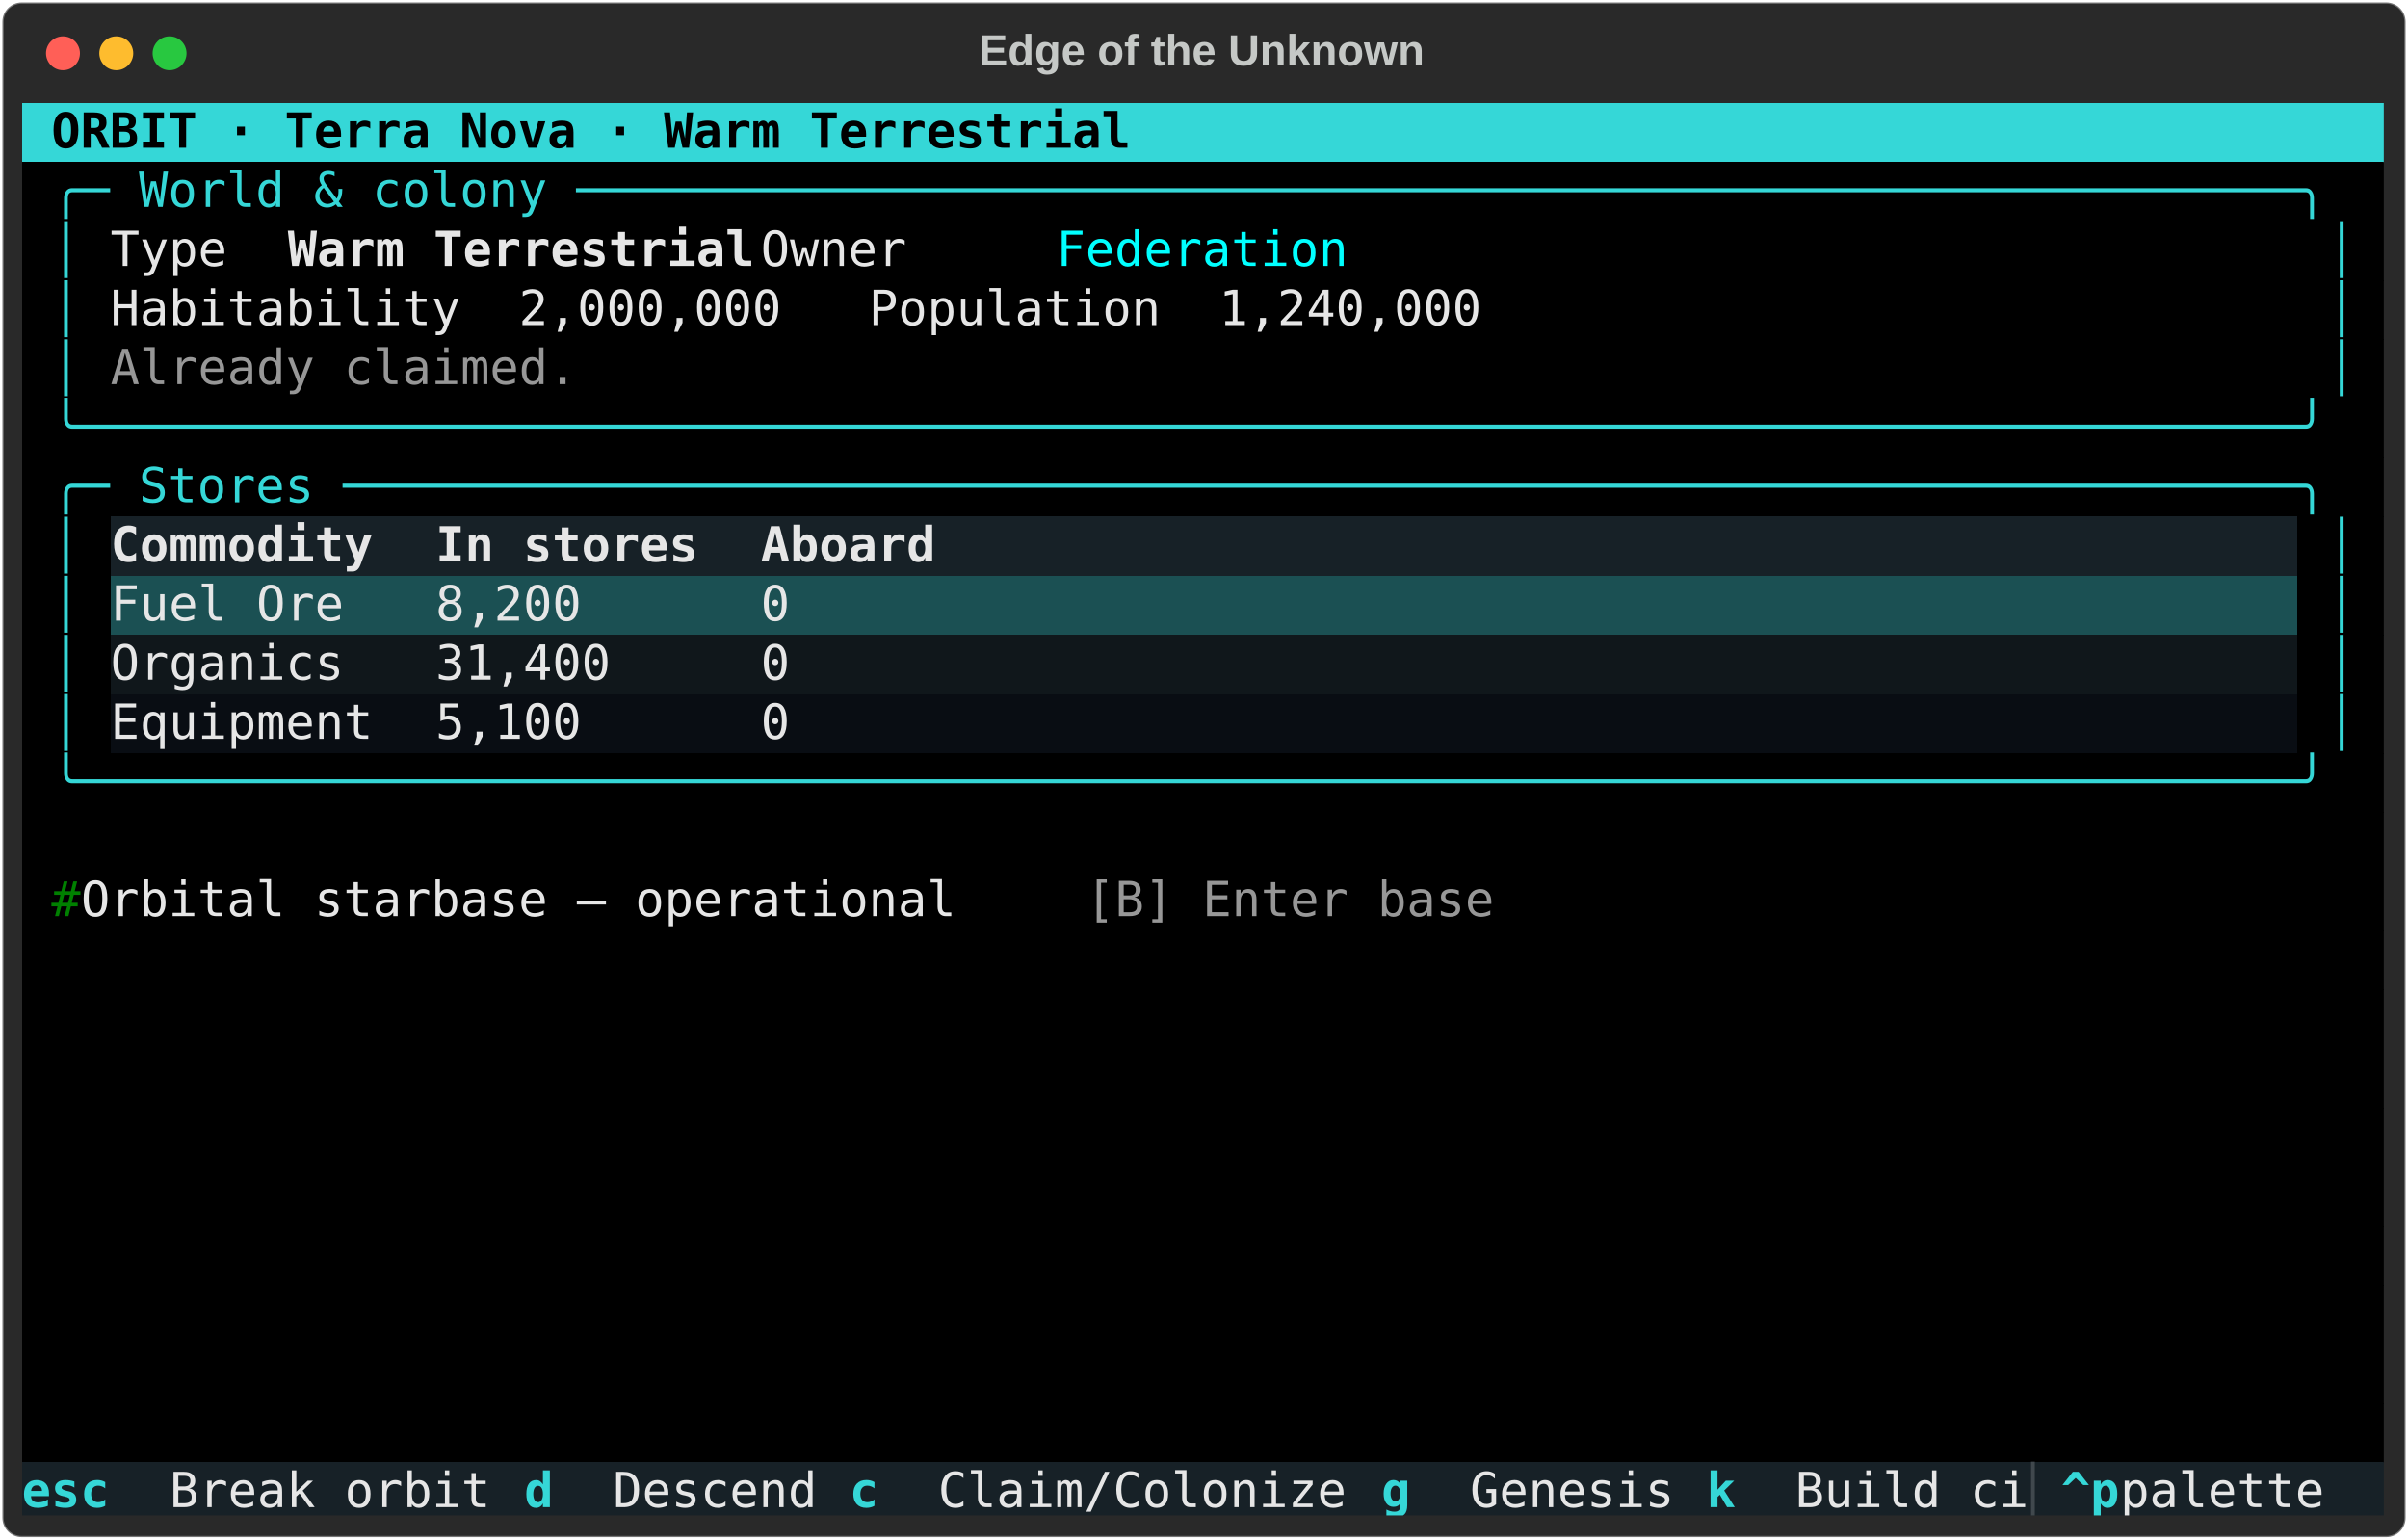
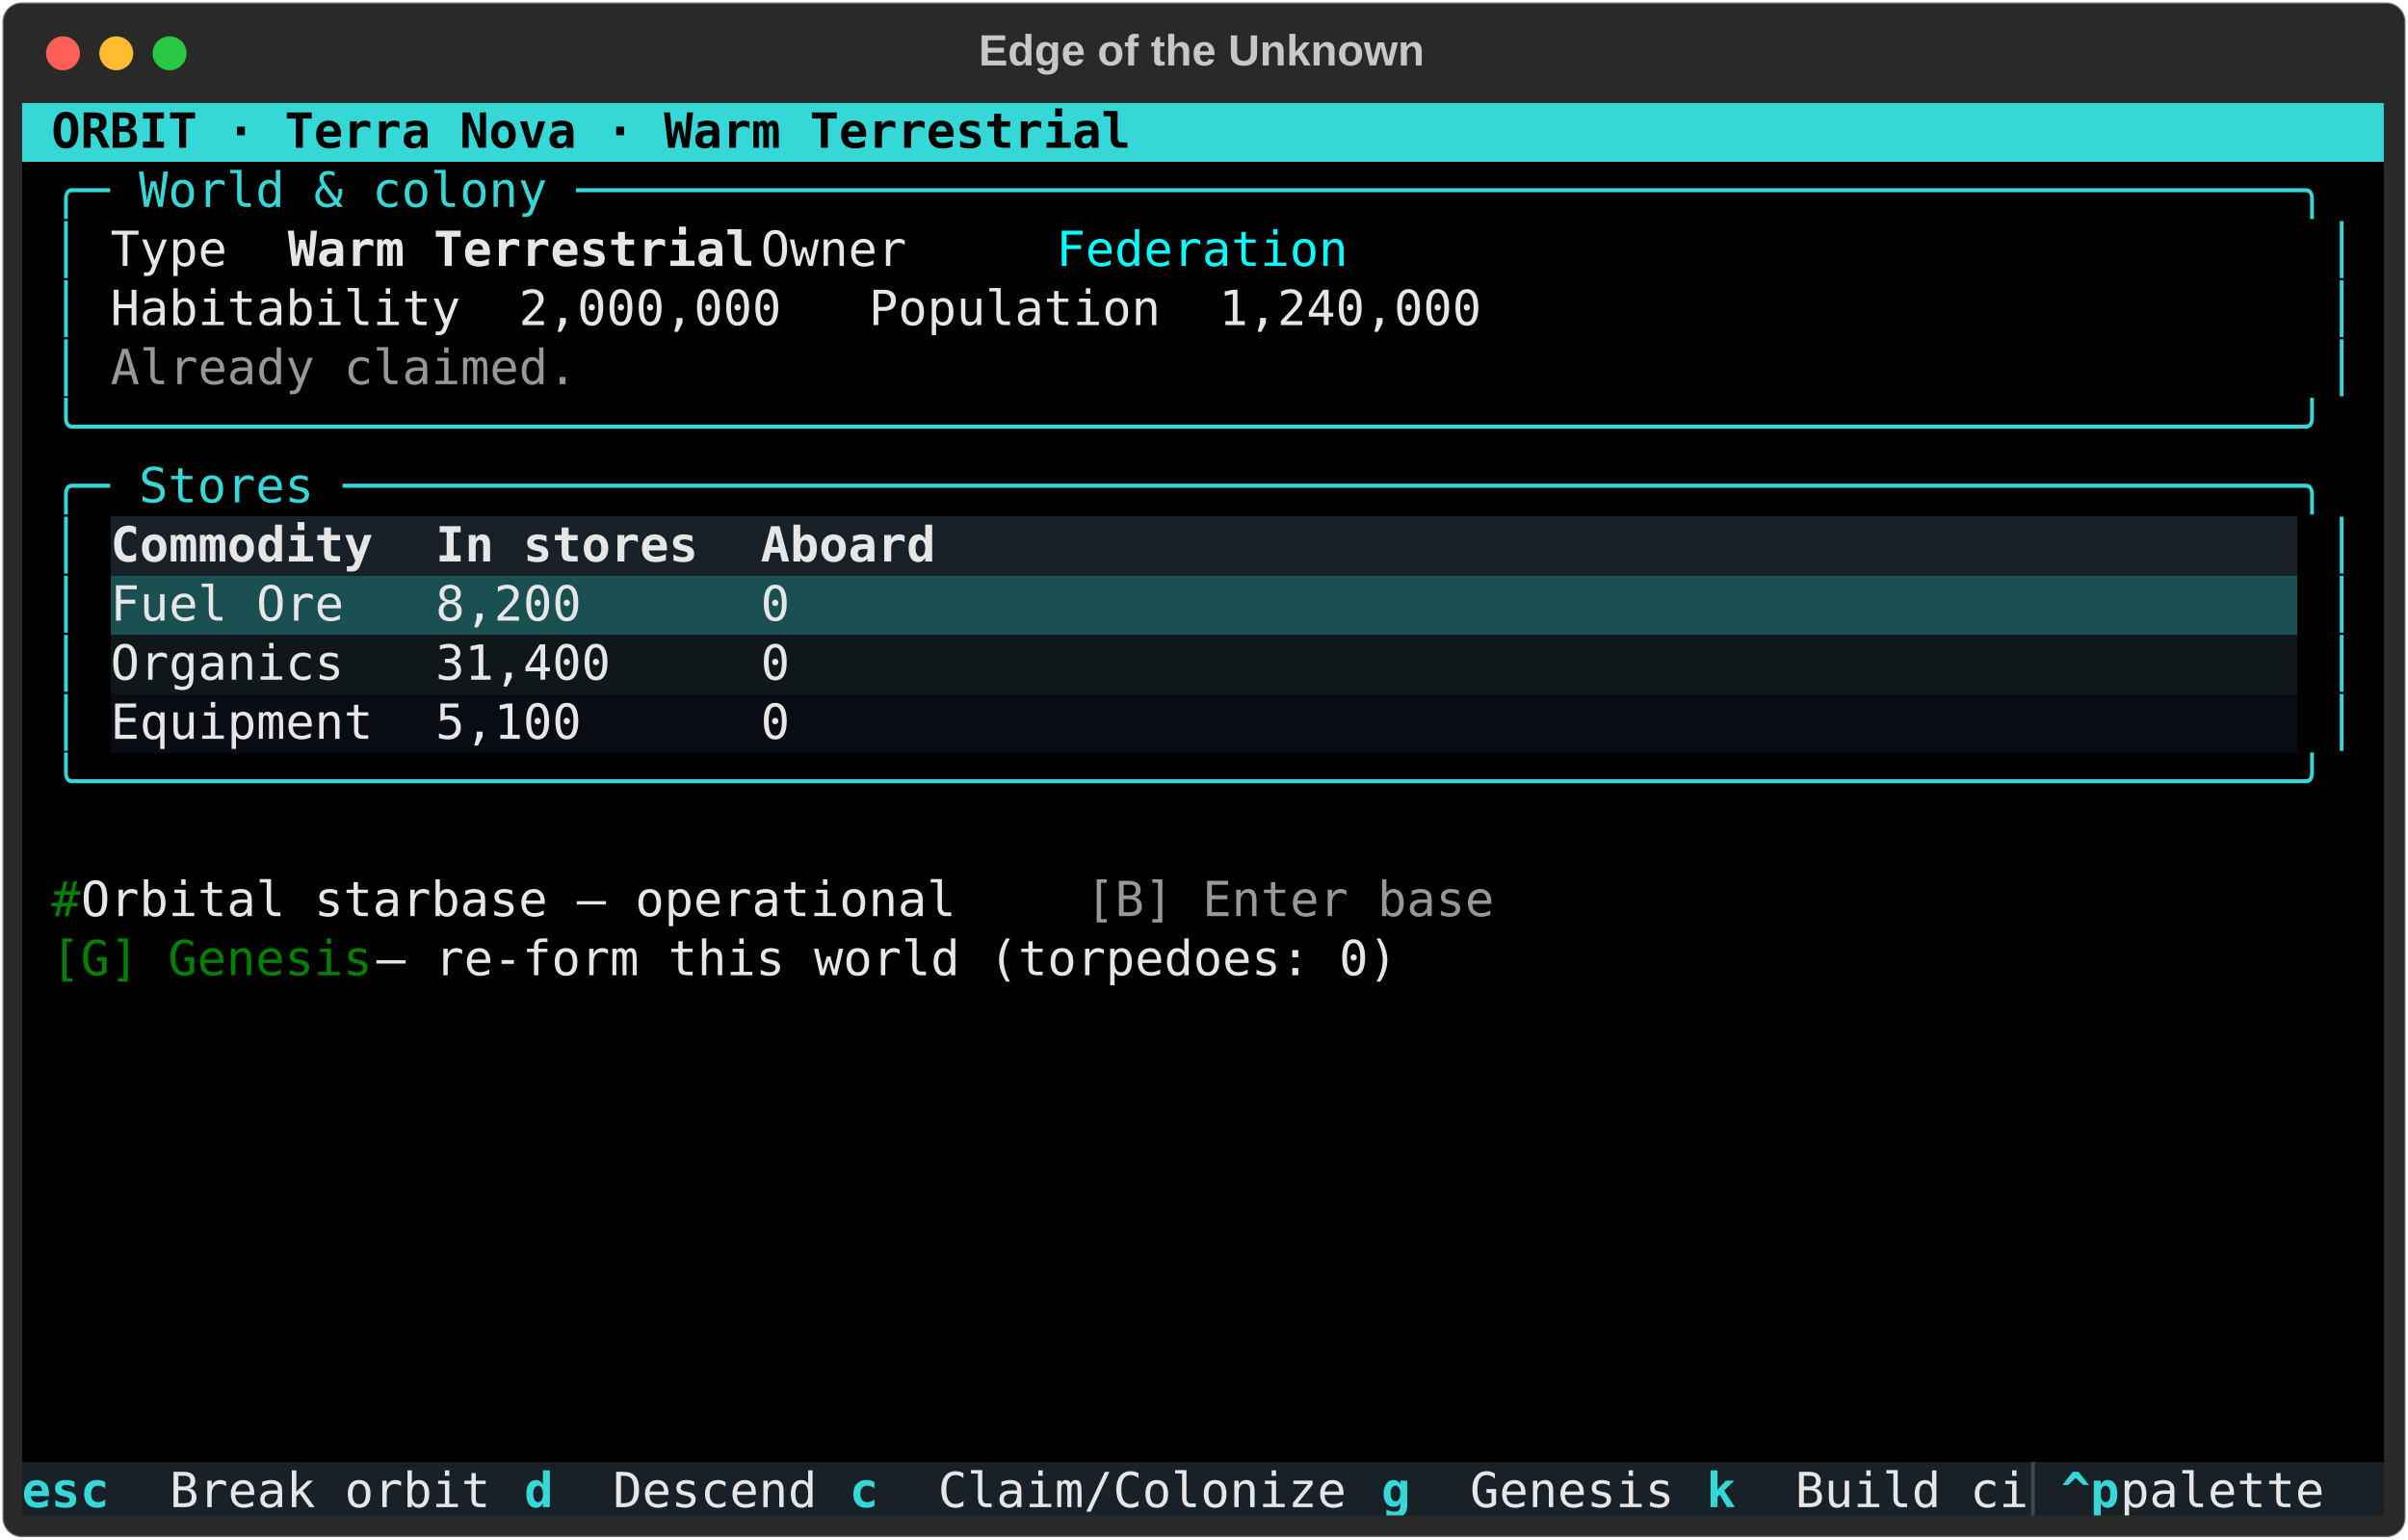
<svg xmlns="http://www.w3.org/2000/svg" class="rich-terminal" viewBox="0 0 994 635.6">
  <style>

    @font-face {
        font-family: "Fira Code";
        src: local("FiraCode-Regular"),
                url("https://cdnjs.cloudflare.com/ajax/libs/firacode/6.2.0/woff2/FiraCode-Regular.woff2") format("woff2"),
                url("https://cdnjs.cloudflare.com/ajax/libs/firacode/6.2.0/woff/FiraCode-Regular.woff") format("woff");
        font-style: normal;
        font-weight: 400;
    }
    @font-face {
        font-family: "Fira Code";
        src: local("FiraCode-Bold"),
                url("https://cdnjs.cloudflare.com/ajax/libs/firacode/6.2.0/woff2/FiraCode-Bold.woff2") format("woff2"),
                url("https://cdnjs.cloudflare.com/ajax/libs/firacode/6.2.0/woff/FiraCode-Bold.woff") format("woff");
        font-style: bold;
        font-weight: 700;
    }

    .terminal-matrix {
        font-family: Fira Code, monospace;
        font-size: 20px;
        line-height: 24.4px;
        font-variant-east-asian: full-width;
    }

    .terminal-title {
        font-size: 18px;
        font-weight: bold;
        font-family: arial;
    }

    .terminal-r1 { fill: #c5c8c6 }
.terminal-r2 { fill: #000000;font-weight: bold }
.terminal-r3 { fill: #35d7d7 }
.terminal-r4 { fill: #e6e6e6 }
.terminal-r5 { fill: #e6e6e6;font-weight: bold }
.terminal-r6 { fill: #00ffff }
.terminal-r7 { fill: #979797 }
.terminal-r8 { fill: #008000 }
.terminal-r9 { fill: #35d7d7;font-weight: bold }
.terminal-r10 { fill: #40484d }
    </style>
  <defs>
    <clipPath id="terminal-clip-terminal">
      <rect x="0" y="0" width="975.0" height="584.6" />
    </clipPath>
    <clipPath id="terminal-line-0">
      <rect x="0" y="1.5" width="976" height="24.65" />
    </clipPath>
    <clipPath id="terminal-line-1">
      <rect x="0" y="25.9" width="976" height="24.65" />
    </clipPath>
    <clipPath id="terminal-line-2">
      <rect x="0" y="50.3" width="976" height="24.65" />
    </clipPath>
    <clipPath id="terminal-line-3">
      <rect x="0" y="74.7" width="976" height="24.65" />
    </clipPath>
    <clipPath id="terminal-line-4">
      <rect x="0" y="99.1" width="976" height="24.65" />
    </clipPath>
    <clipPath id="terminal-line-5">
      <rect x="0" y="123.5" width="976" height="24.65" />
    </clipPath>
    <clipPath id="terminal-line-6">
      <rect x="0" y="147.9" width="976" height="24.65" />
    </clipPath>
    <clipPath id="terminal-line-7">
      <rect x="0" y="172.3" width="976" height="24.65" />
    </clipPath>
    <clipPath id="terminal-line-8">
      <rect x="0" y="196.7" width="976" height="24.65" />
    </clipPath>
    <clipPath id="terminal-line-9">
      <rect x="0" y="221.1" width="976" height="24.65" />
    </clipPath>
    <clipPath id="terminal-line-10">
      <rect x="0" y="245.5" width="976" height="24.65" />
    </clipPath>
    <clipPath id="terminal-line-11">
      <rect x="0" y="269.9" width="976" height="24.65" />
    </clipPath>
    <clipPath id="terminal-line-12">
      <rect x="0" y="294.3" width="976" height="24.65" />
    </clipPath>
    <clipPath id="terminal-line-13">
      <rect x="0" y="318.7" width="976" height="24.65" />
    </clipPath>
    <clipPath id="terminal-line-14">
      <rect x="0" y="343.1" width="976" height="24.65" />
    </clipPath>
    <clipPath id="terminal-line-15">
      <rect x="0" y="367.5" width="976" height="24.65" />
    </clipPath>
    <clipPath id="terminal-line-16">
      <rect x="0" y="391.9" width="976" height="24.65" />
    </clipPath>
    <clipPath id="terminal-line-17">
      <rect x="0" y="416.3" width="976" height="24.65" />
    </clipPath>
    <clipPath id="terminal-line-18">
      <rect x="0" y="440.7" width="976" height="24.65" />
    </clipPath>
    <clipPath id="terminal-line-19">
      <rect x="0" y="465.1" width="976" height="24.65" />
    </clipPath>
    <clipPath id="terminal-line-20">
      <rect x="0" y="489.5" width="976" height="24.65" />
    </clipPath>
    <clipPath id="terminal-line-21">
      <rect x="0" y="513.9" width="976" height="24.65" />
    </clipPath>
    <clipPath id="terminal-line-22">
      <rect x="0" y="538.3" width="976" height="24.65" />
    </clipPath>
  </defs>
  <rect fill="#292929" stroke="rgba(255,255,255,0.35)" stroke-width="1" x="1" y="1" width="992" height="633.6" rx="8" />
  <text class="terminal-title" fill="#c5c8c6" text-anchor="middle" x="496" y="27">Edge of the Unknown</text>
  <g transform="translate(26,22)">
    <circle cx="0" cy="0" r="7" fill="#ff5f57" />
    <circle cx="22" cy="0" r="7" fill="#febc2e" />
    <circle cx="44" cy="0" r="7" fill="#28c840" />
  </g>
  <g transform="translate(9, 41)" clip-path="url(#terminal-clip-terminal)">
    <rect fill="#35d7d7" x="0" y="1.5" width="12.2" height="24.65" shape-rendering="crispEdges" />
    <rect fill="#35d7d7" x="12.2" y="1.5" width="451.4" height="24.65" shape-rendering="crispEdges" />
    <rect fill="#35d7d7" x="463.6" y="1.5" width="512.4" height="24.65" shape-rendering="crispEdges" />
    <rect fill="#000000" x="0" y="25.9" width="12.2" height="24.65" shape-rendering="crispEdges" />
    <rect fill="#000000" x="12.2" y="25.9" width="951.6" height="24.65" shape-rendering="crispEdges" />
    <rect fill="#000000" x="963.8" y="25.9" width="12.2" height="24.65" shape-rendering="crispEdges" />
    <rect fill="#000000" x="0" y="50.3" width="12.2" height="24.65" shape-rendering="crispEdges" />
    <rect fill="#000000" x="12.2" y="50.3" width="12.2" height="24.65" shape-rendering="crispEdges" />
    <rect fill="#000000" x="24.4" y="50.3" width="12.2" height="24.65" shape-rendering="crispEdges" />
    <rect fill="#000000" x="36.6" y="50.3" width="73.2" height="24.65" shape-rendering="crispEdges" />
    <rect fill="#000000" x="109.8" y="50.3" width="195.2" height="24.65" shape-rendering="crispEdges" />
    <rect fill="#000000" x="305" y="50.3" width="122" height="24.65" shape-rendering="crispEdges" />
    <rect fill="#000000" x="427" y="50.3" width="122" height="24.65" shape-rendering="crispEdges" />
    <rect fill="#000000" x="549" y="50.3" width="402.6" height="24.65" shape-rendering="crispEdges" />
    <rect fill="#000000" x="951.6" y="50.3" width="12.2" height="24.65" shape-rendering="crispEdges" />
    <rect fill="#000000" x="963.8" y="50.3" width="12.2" height="24.65" shape-rendering="crispEdges" />
    <rect fill="#000000" x="0" y="74.7" width="12.2" height="24.65" shape-rendering="crispEdges" />
    <rect fill="#000000" x="12.2" y="74.7" width="12.2" height="24.65" shape-rendering="crispEdges" />
    <rect fill="#000000" x="24.4" y="74.7" width="12.2" height="24.65" shape-rendering="crispEdges" />
    <rect fill="#000000" x="36.6" y="74.7" width="573.4" height="24.65" shape-rendering="crispEdges" />
    <rect fill="#000000" x="610" y="74.7" width="341.6" height="24.65" shape-rendering="crispEdges" />
    <rect fill="#000000" x="951.6" y="74.7" width="12.2" height="24.65" shape-rendering="crispEdges" />
    <rect fill="#000000" x="963.8" y="74.7" width="12.2" height="24.65" shape-rendering="crispEdges" />
    <rect fill="#000000" x="0" y="99.1" width="12.2" height="24.65" shape-rendering="crispEdges" />
    <rect fill="#000000" x="12.2" y="99.1" width="12.2" height="24.65" shape-rendering="crispEdges" />
    <rect fill="#000000" x="24.4" y="99.1" width="12.2" height="24.65" shape-rendering="crispEdges" />
    <rect fill="#000000" x="36.6" y="99.1" width="195.2" height="24.65" shape-rendering="crispEdges" />
    <rect fill="#000000" x="231.8" y="99.1" width="719.8" height="24.65" shape-rendering="crispEdges" />
    <rect fill="#000000" x="951.6" y="99.1" width="12.2" height="24.65" shape-rendering="crispEdges" />
    <rect fill="#000000" x="963.8" y="99.1" width="12.2" height="24.65" shape-rendering="crispEdges" />
    <rect fill="#000000" x="0" y="123.5" width="12.2" height="24.65" shape-rendering="crispEdges" />
    <rect fill="#000000" x="12.2" y="123.5" width="951.6" height="24.65" shape-rendering="crispEdges" />
    <rect fill="#000000" x="963.8" y="123.5" width="12.2" height="24.65" shape-rendering="crispEdges" />
    <rect fill="#000000" x="0" y="147.9" width="12.2" height="24.65" shape-rendering="crispEdges" />
    <rect fill="#000000" x="12.2" y="147.9" width="951.6" height="24.65" shape-rendering="crispEdges" />
    <rect fill="#000000" x="963.8" y="147.9" width="12.2" height="24.65" shape-rendering="crispEdges" />
    <rect fill="#000000" x="0" y="172.3" width="12.2" height="24.65" shape-rendering="crispEdges" />
    <rect fill="#000000" x="12.2" y="172.3" width="12.2" height="24.65" shape-rendering="crispEdges" />
    <rect fill="#000000" x="24.4" y="172.3" width="12.2" height="24.65" shape-rendering="crispEdges" />
    <rect fill="#172127" x="36.6" y="172.3" width="134.2" height="24.65" shape-rendering="crispEdges" />
    <rect fill="#172127" x="170.8" y="172.3" width="134.2" height="24.65" shape-rendering="crispEdges" />
    <rect fill="#172127" x="305" y="172.3" width="97.6" height="24.65" shape-rendering="crispEdges" />
    <rect fill="#172127" x="402.6" y="172.3" width="536.8" height="24.65" shape-rendering="crispEdges" />
    <rect fill="#000000" x="939.4" y="172.3" width="12.2" height="24.65" shape-rendering="crispEdges" />
    <rect fill="#000000" x="951.6" y="172.3" width="12.2" height="24.65" shape-rendering="crispEdges" />
    <rect fill="#000000" x="963.8" y="172.3" width="12.2" height="24.65" shape-rendering="crispEdges" />
    <rect fill="#000000" x="0" y="196.7" width="12.2" height="24.65" shape-rendering="crispEdges" />
    <rect fill="#000000" x="12.2" y="196.7" width="12.2" height="24.65" shape-rendering="crispEdges" />
    <rect fill="#000000" x="24.4" y="196.7" width="12.2" height="24.65" shape-rendering="crispEdges" />
    <rect fill="#1b5053" x="36.6" y="196.7" width="134.2" height="24.65" shape-rendering="crispEdges" />
    <rect fill="#1b5053" x="170.8" y="196.7" width="134.2" height="24.65" shape-rendering="crispEdges" />
    <rect fill="#1b5053" x="305" y="196.7" width="97.6" height="24.65" shape-rendering="crispEdges" />
    <rect fill="#1b5053" x="402.6" y="196.7" width="536.8" height="24.65" shape-rendering="crispEdges" />
    <rect fill="#000000" x="939.4" y="196.7" width="12.2" height="24.65" shape-rendering="crispEdges" />
    <rect fill="#000000" x="951.6" y="196.7" width="12.2" height="24.65" shape-rendering="crispEdges" />
    <rect fill="#000000" x="963.8" y="196.7" width="12.2" height="24.65" shape-rendering="crispEdges" />
    <rect fill="#000000" x="0" y="221.1" width="12.2" height="24.65" shape-rendering="crispEdges" />
    <rect fill="#000000" x="12.2" y="221.1" width="12.2" height="24.65" shape-rendering="crispEdges" />
    <rect fill="#000000" x="24.4" y="221.1" width="12.2" height="24.65" shape-rendering="crispEdges" />
    <rect fill="#10171b" x="36.6" y="221.1" width="134.2" height="24.65" shape-rendering="crispEdges" />
    <rect fill="#10171b" x="170.8" y="221.1" width="134.2" height="24.65" shape-rendering="crispEdges" />
    <rect fill="#10171b" x="305" y="221.1" width="97.6" height="24.65" shape-rendering="crispEdges" />
    <rect fill="#10171b" x="402.6" y="221.1" width="536.8" height="24.65" shape-rendering="crispEdges" />
    <rect fill="#000000" x="939.4" y="221.1" width="12.2" height="24.65" shape-rendering="crispEdges" />
    <rect fill="#000000" x="951.6" y="221.1" width="12.2" height="24.65" shape-rendering="crispEdges" />
    <rect fill="#000000" x="963.8" y="221.1" width="12.2" height="24.65" shape-rendering="crispEdges" />
    <rect fill="#000000" x="0" y="245.5" width="12.2" height="24.65" shape-rendering="crispEdges" />
    <rect fill="#000000" x="12.2" y="245.5" width="12.2" height="24.65" shape-rendering="crispEdges" />
    <rect fill="#000000" x="24.4" y="245.5" width="12.2" height="24.65" shape-rendering="crispEdges" />
    <rect fill="#090d13" x="36.6" y="245.5" width="134.2" height="24.65" shape-rendering="crispEdges" />
    <rect fill="#090d13" x="170.8" y="245.5" width="134.2" height="24.65" shape-rendering="crispEdges" />
    <rect fill="#090d13" x="305" y="245.5" width="97.6" height="24.65" shape-rendering="crispEdges" />
    <rect fill="#090d13" x="402.6" y="245.5" width="536.8" height="24.65" shape-rendering="crispEdges" />
    <rect fill="#000000" x="939.4" y="245.5" width="12.2" height="24.65" shape-rendering="crispEdges" />
    <rect fill="#000000" x="951.6" y="245.5" width="12.2" height="24.65" shape-rendering="crispEdges" />
    <rect fill="#000000" x="963.8" y="245.5" width="12.2" height="24.65" shape-rendering="crispEdges" />
    <rect fill="#000000" x="0" y="269.9" width="12.2" height="24.65" shape-rendering="crispEdges" />
    <rect fill="#000000" x="12.2" y="269.9" width="951.6" height="24.65" shape-rendering="crispEdges" />
    <rect fill="#000000" x="963.8" y="269.9" width="12.2" height="24.65" shape-rendering="crispEdges" />
    <rect fill="#000000" x="0" y="294.3" width="976" height="24.65" shape-rendering="crispEdges" />
    <rect fill="#000000" x="0" y="318.7" width="12.2" height="24.65" shape-rendering="crispEdges" />
    <rect fill="#000000" x="12.2" y="318.7" width="12.2" height="24.65" shape-rendering="crispEdges" />
    <rect fill="#000000" x="24.4" y="318.7" width="414.8" height="24.65" shape-rendering="crispEdges" />
    <rect fill="#000000" x="439.2" y="318.7" width="170.8" height="24.65" shape-rendering="crispEdges" />
    <rect fill="#000000" x="610" y="318.7" width="366" height="24.65" shape-rendering="crispEdges" />
-     <rect fill="#000000" x="0" y="343.1" width="976" height="24.65" shape-rendering="crispEdges" />
+     <rect fill="#000000" x="0" y="343.1" width="12.2" height="24.65" shape-rendering="crispEdges" />
+     <rect fill="#000000" x="12.2" y="343.1" width="134.2" height="24.65" shape-rendering="crispEdges" />
+     <rect fill="#000000" x="146.4" y="343.1" width="439.2" height="24.65" shape-rendering="crispEdges" />
+     <rect fill="#000000" x="585.6" y="343.1" width="390.4" height="24.65" shape-rendering="crispEdges" />
    <rect fill="#000000" x="0" y="367.5" width="976" height="24.65" shape-rendering="crispEdges" />
    <rect fill="#000000" x="0" y="391.9" width="976" height="24.65" shape-rendering="crispEdges" />
    <rect fill="#000000" x="0" y="416.3" width="976" height="24.65" shape-rendering="crispEdges" />
    <rect fill="#000000" x="0" y="440.7" width="976" height="24.65" shape-rendering="crispEdges" />
    <rect fill="#000000" x="0" y="465.1" width="976" height="24.65" shape-rendering="crispEdges" />
    <rect fill="#000000" x="0" y="489.5" width="976" height="24.65" shape-rendering="crispEdges" />
    <rect fill="#000000" x="0" y="513.9" width="976" height="24.65" shape-rendering="crispEdges" />
    <rect fill="#000000" x="0" y="538.3" width="976" height="24.65" shape-rendering="crispEdges" />
    <rect fill="#172127" x="0" y="562.7" width="61" height="24.65" shape-rendering="crispEdges" />
    <rect fill="#172127" x="61" y="562.7" width="146.4" height="24.65" shape-rendering="crispEdges" />
    <rect fill="#172127" x="207.4" y="562.7" width="36.6" height="24.65" shape-rendering="crispEdges" />
    <rect fill="#172127" x="244" y="562.7" width="97.6" height="24.65" shape-rendering="crispEdges" />
    <rect fill="#172127" x="341.6" y="562.7" width="36.6" height="24.65" shape-rendering="crispEdges" />
    <rect fill="#172127" x="378.2" y="562.7" width="183" height="24.65" shape-rendering="crispEdges" />
    <rect fill="#172127" x="561.2" y="562.7" width="36.6" height="24.65" shape-rendering="crispEdges" />
    <rect fill="#172127" x="597.8" y="562.7" width="97.6" height="24.65" shape-rendering="crispEdges" />
    <rect fill="#172127" x="695.4" y="562.7" width="36.6" height="24.65" shape-rendering="crispEdges" />
    <rect fill="#172127" x="732" y="562.7" width="97.6" height="24.65" shape-rendering="crispEdges" />
    <rect fill="#172127" x="829.6" y="562.7" width="12.2" height="24.65" shape-rendering="crispEdges" />
    <rect fill="#172127" x="841.8" y="562.7" width="24.4" height="24.65" shape-rendering="crispEdges" />
    <rect fill="#172127" x="866.2" y="562.7" width="97.6" height="24.65" shape-rendering="crispEdges" />
    <rect fill="#172127" x="963.8" y="562.7" width="12.2" height="24.65" shape-rendering="crispEdges" />
    <g class="terminal-matrix">
      <text class="terminal-r2" x="12.2" y="20" textLength="451.4" clip-path="url(#terminal-line-0)">ORBIT · Terra Nova · Warm Terrestrial</text>
      <text class="terminal-r1" x="976" y="20" textLength="12.2" clip-path="url(#terminal-line-0)">
</text>
      <text class="terminal-r3" x="12.2" y="44.4" textLength="951.6" clip-path="url(#terminal-line-1)">╭─ World &amp; colony ───────────────────────────────────────────────────────────╮</text>
      <text class="terminal-r1" x="976" y="44.4" textLength="12.2" clip-path="url(#terminal-line-1)">
</text>
      <text class="terminal-r3" x="12.2" y="68.8" textLength="12.2" clip-path="url(#terminal-line-2)">│</text>
      <text class="terminal-r4" x="36.6" y="68.8" textLength="73.2" clip-path="url(#terminal-line-2)">Type  </text>
      <text class="terminal-r5" x="109.8" y="68.8" textLength="195.2" clip-path="url(#terminal-line-2)">Warm Terrestrial</text>
      <text class="terminal-r4" x="305" y="68.8" textLength="122" clip-path="url(#terminal-line-2)">   Owner  </text>
      <text class="terminal-r6" x="427" y="68.8" textLength="122" clip-path="url(#terminal-line-2)">Federation</text>
      <text class="terminal-r3" x="951.6" y="68.8" textLength="12.2" clip-path="url(#terminal-line-2)">│</text>
      <text class="terminal-r1" x="976" y="68.8" textLength="12.2" clip-path="url(#terminal-line-2)">
</text>
      <text class="terminal-r3" x="12.2" y="93.2" textLength="12.2" clip-path="url(#terminal-line-3)">│</text>
      <text class="terminal-r4" x="36.6" y="93.2" textLength="573.4" clip-path="url(#terminal-line-3)">Habitability  2,000,000   Population  1,240,000</text>
      <text class="terminal-r3" x="951.6" y="93.2" textLength="12.2" clip-path="url(#terminal-line-3)">│</text>
      <text class="terminal-r1" x="976" y="93.2" textLength="12.2" clip-path="url(#terminal-line-3)">
</text>
      <text class="terminal-r3" x="12.2" y="117.6" textLength="12.2" clip-path="url(#terminal-line-4)">│</text>
      <text class="terminal-r7" x="36.6" y="117.6" textLength="195.2" clip-path="url(#terminal-line-4)">Already claimed.</text>
      <text class="terminal-r3" x="951.6" y="117.6" textLength="12.2" clip-path="url(#terminal-line-4)">│</text>
      <text class="terminal-r1" x="976" y="117.6" textLength="12.2" clip-path="url(#terminal-line-4)">
</text>
      <text class="terminal-r3" x="12.2" y="142" textLength="951.6" clip-path="url(#terminal-line-5)">╰────────────────────────────────────────────────────────────────────────────╯</text>
      <text class="terminal-r1" x="976" y="142" textLength="12.2" clip-path="url(#terminal-line-5)">
</text>
      <text class="terminal-r3" x="12.2" y="166.4" textLength="951.6" clip-path="url(#terminal-line-6)">╭─ Stores ───────────────────────────────────────────────────────────────────╮</text>
      <text class="terminal-r1" x="976" y="166.4" textLength="12.2" clip-path="url(#terminal-line-6)">
</text>
      <text class="terminal-r3" x="12.2" y="190.8" textLength="12.2" clip-path="url(#terminal-line-7)">│</text>
      <text class="terminal-r5" x="36.6" y="190.8" textLength="134.2" clip-path="url(#terminal-line-7)"> Commodity </text>
      <text class="terminal-r5" x="170.8" y="190.8" textLength="134.2" clip-path="url(#terminal-line-7)"> In stores </text>
      <text class="terminal-r5" x="305" y="190.8" textLength="97.6" clip-path="url(#terminal-line-7)"> Aboard </text>
      <text class="terminal-r3" x="951.6" y="190.8" textLength="12.2" clip-path="url(#terminal-line-7)">│</text>
      <text class="terminal-r1" x="976" y="190.8" textLength="12.2" clip-path="url(#terminal-line-7)">
</text>
      <text class="terminal-r3" x="12.2" y="215.2" textLength="12.2" clip-path="url(#terminal-line-8)">│</text>
      <text class="terminal-r4" x="36.6" y="215.2" textLength="134.2" clip-path="url(#terminal-line-8)"> Fuel Ore  </text>
      <text class="terminal-r4" x="170.8" y="215.2" textLength="134.2" clip-path="url(#terminal-line-8)"> 8,200     </text>
      <text class="terminal-r4" x="305" y="215.2" textLength="97.6" clip-path="url(#terminal-line-8)"> 0      </text>
      <text class="terminal-r3" x="951.6" y="215.2" textLength="12.2" clip-path="url(#terminal-line-8)">│</text>
      <text class="terminal-r1" x="976" y="215.2" textLength="12.2" clip-path="url(#terminal-line-8)">
</text>
      <text class="terminal-r3" x="12.2" y="239.6" textLength="12.2" clip-path="url(#terminal-line-9)">│</text>
      <text class="terminal-r4" x="36.6" y="239.6" textLength="134.2" clip-path="url(#terminal-line-9)"> Organics  </text>
      <text class="terminal-r4" x="170.8" y="239.6" textLength="134.2" clip-path="url(#terminal-line-9)"> 31,400    </text>
      <text class="terminal-r4" x="305" y="239.6" textLength="97.6" clip-path="url(#terminal-line-9)"> 0      </text>
      <text class="terminal-r3" x="951.6" y="239.6" textLength="12.2" clip-path="url(#terminal-line-9)">│</text>
      <text class="terminal-r1" x="976" y="239.6" textLength="12.2" clip-path="url(#terminal-line-9)">
</text>
      <text class="terminal-r3" x="12.2" y="264" textLength="12.2" clip-path="url(#terminal-line-10)">│</text>
      <text class="terminal-r4" x="36.6" y="264" textLength="134.2" clip-path="url(#terminal-line-10)"> Equipment </text>
      <text class="terminal-r4" x="170.8" y="264" textLength="134.2" clip-path="url(#terminal-line-10)"> 5,100     </text>
      <text class="terminal-r4" x="305" y="264" textLength="97.6" clip-path="url(#terminal-line-10)"> 0      </text>
      <text class="terminal-r3" x="951.6" y="264" textLength="12.2" clip-path="url(#terminal-line-10)">│</text>
      <text class="terminal-r1" x="976" y="264" textLength="12.2" clip-path="url(#terminal-line-10)">
</text>
      <text class="terminal-r3" x="12.2" y="288.4" textLength="951.6" clip-path="url(#terminal-line-11)">╰────────────────────────────────────────────────────────────────────────────╯</text>
      <text class="terminal-r1" x="976" y="288.4" textLength="12.2" clip-path="url(#terminal-line-11)">
</text>
      <text class="terminal-r1" x="976" y="312.8" textLength="12.2" clip-path="url(#terminal-line-12)">
</text>
      <text class="terminal-r8" x="12.2" y="337.2" textLength="12.2" clip-path="url(#terminal-line-13)">#</text>
      <text class="terminal-r4" x="24.4" y="337.2" textLength="414.8" clip-path="url(#terminal-line-13)"> Orbital starbase — operational   </text>
      <text class="terminal-r7" x="439.2" y="337.2" textLength="170.8" clip-path="url(#terminal-line-13)">[B] Enter base</text>
      <text class="terminal-r1" x="976" y="337.2" textLength="12.2" clip-path="url(#terminal-line-13)">
</text>
+       <text class="terminal-r8" x="12.2" y="361.6" textLength="134.2" clip-path="url(#terminal-line-14)">[G] Genesis</text>
+       <text class="terminal-r4" x="146.4" y="361.6" textLength="439.2" clip-path="url(#terminal-line-14)"> — re-form this world (torpedoes: 0)</text>
      <text class="terminal-r1" x="976" y="361.6" textLength="12.2" clip-path="url(#terminal-line-14)">
</text>
      <text class="terminal-r1" x="976" y="386" textLength="12.2" clip-path="url(#terminal-line-15)">
</text>
      <text class="terminal-r1" x="976" y="410.4" textLength="12.2" clip-path="url(#terminal-line-16)">
</text>
      <text class="terminal-r1" x="976" y="434.8" textLength="12.2" clip-path="url(#terminal-line-17)">
</text>
      <text class="terminal-r1" x="976" y="459.2" textLength="12.2" clip-path="url(#terminal-line-18)">
</text>
      <text class="terminal-r1" x="976" y="483.6" textLength="12.2" clip-path="url(#terminal-line-19)">
</text>
      <text class="terminal-r1" x="976" y="508" textLength="12.2" clip-path="url(#terminal-line-20)">
</text>
      <text class="terminal-r1" x="976" y="532.4" textLength="12.2" clip-path="url(#terminal-line-21)">
</text>
      <text class="terminal-r1" x="976" y="556.8" textLength="12.2" clip-path="url(#terminal-line-22)">
</text>
      <text class="terminal-r9" x="0" y="581.2" textLength="61" clip-path="url(#terminal-line-23)"> esc </text>
      <text class="terminal-r4" x="61" y="581.2" textLength="146.4" clip-path="url(#terminal-line-23)">Break orbit </text>
      <text class="terminal-r9" x="207.4" y="581.2" textLength="36.6" clip-path="url(#terminal-line-23)"> d </text>
      <text class="terminal-r4" x="244" y="581.2" textLength="97.6" clip-path="url(#terminal-line-23)">Descend </text>
      <text class="terminal-r9" x="341.6" y="581.2" textLength="36.6" clip-path="url(#terminal-line-23)"> c </text>
      <text class="terminal-r4" x="378.2" y="581.2" textLength="183" clip-path="url(#terminal-line-23)">Claim/Colonize </text>
      <text class="terminal-r9" x="561.2" y="581.2" textLength="36.6" clip-path="url(#terminal-line-23)"> g </text>
      <text class="terminal-r4" x="597.8" y="581.2" textLength="97.6" clip-path="url(#terminal-line-23)">Genesis </text>
      <text class="terminal-r9" x="695.4" y="581.2" textLength="36.6" clip-path="url(#terminal-line-23)"> k </text>
      <text class="terminal-r4" x="732" y="581.2" textLength="97.6" clip-path="url(#terminal-line-23)">Build ci</text>
      <text class="terminal-r10" x="829.6" y="581.2" textLength="12.2" clip-path="url(#terminal-line-23)">▏</text>
      <text class="terminal-r9" x="841.8" y="581.2" textLength="24.4" clip-path="url(#terminal-line-23)">^p</text>
      <text class="terminal-r4" x="866.2" y="581.2" textLength="97.6" clip-path="url(#terminal-line-23)"> palette</text>
    </g>
  </g>
</svg>
